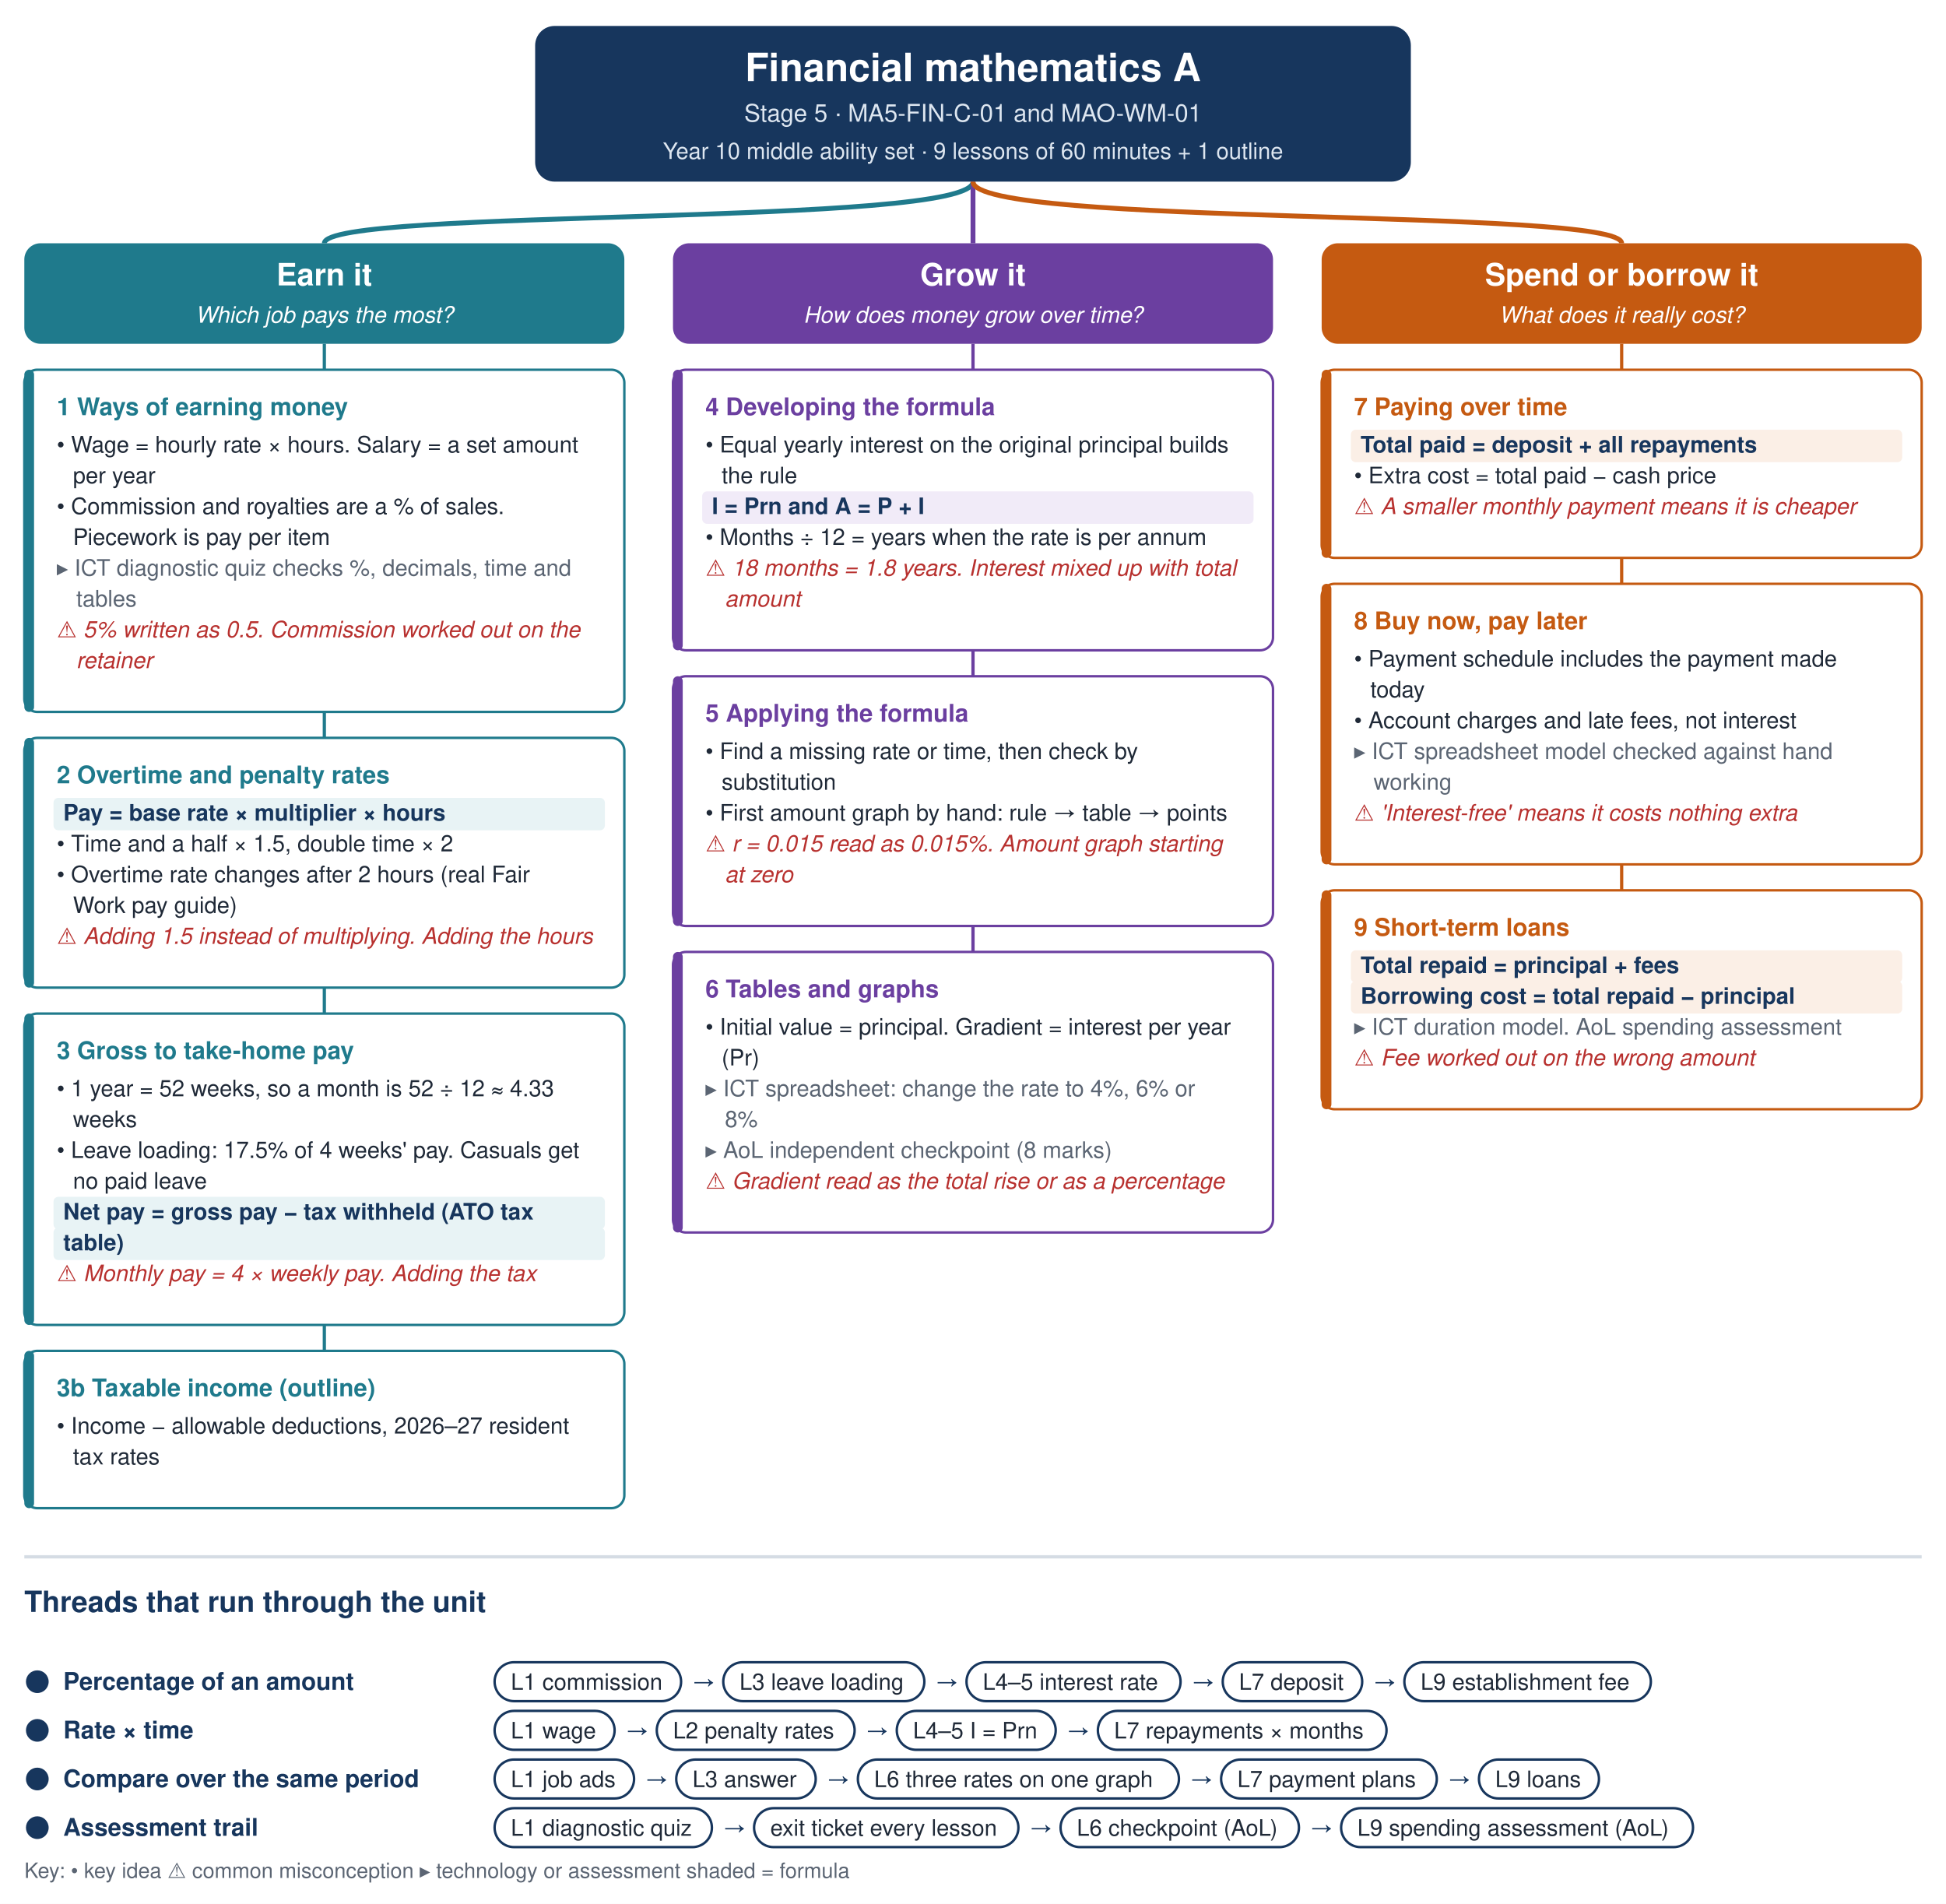
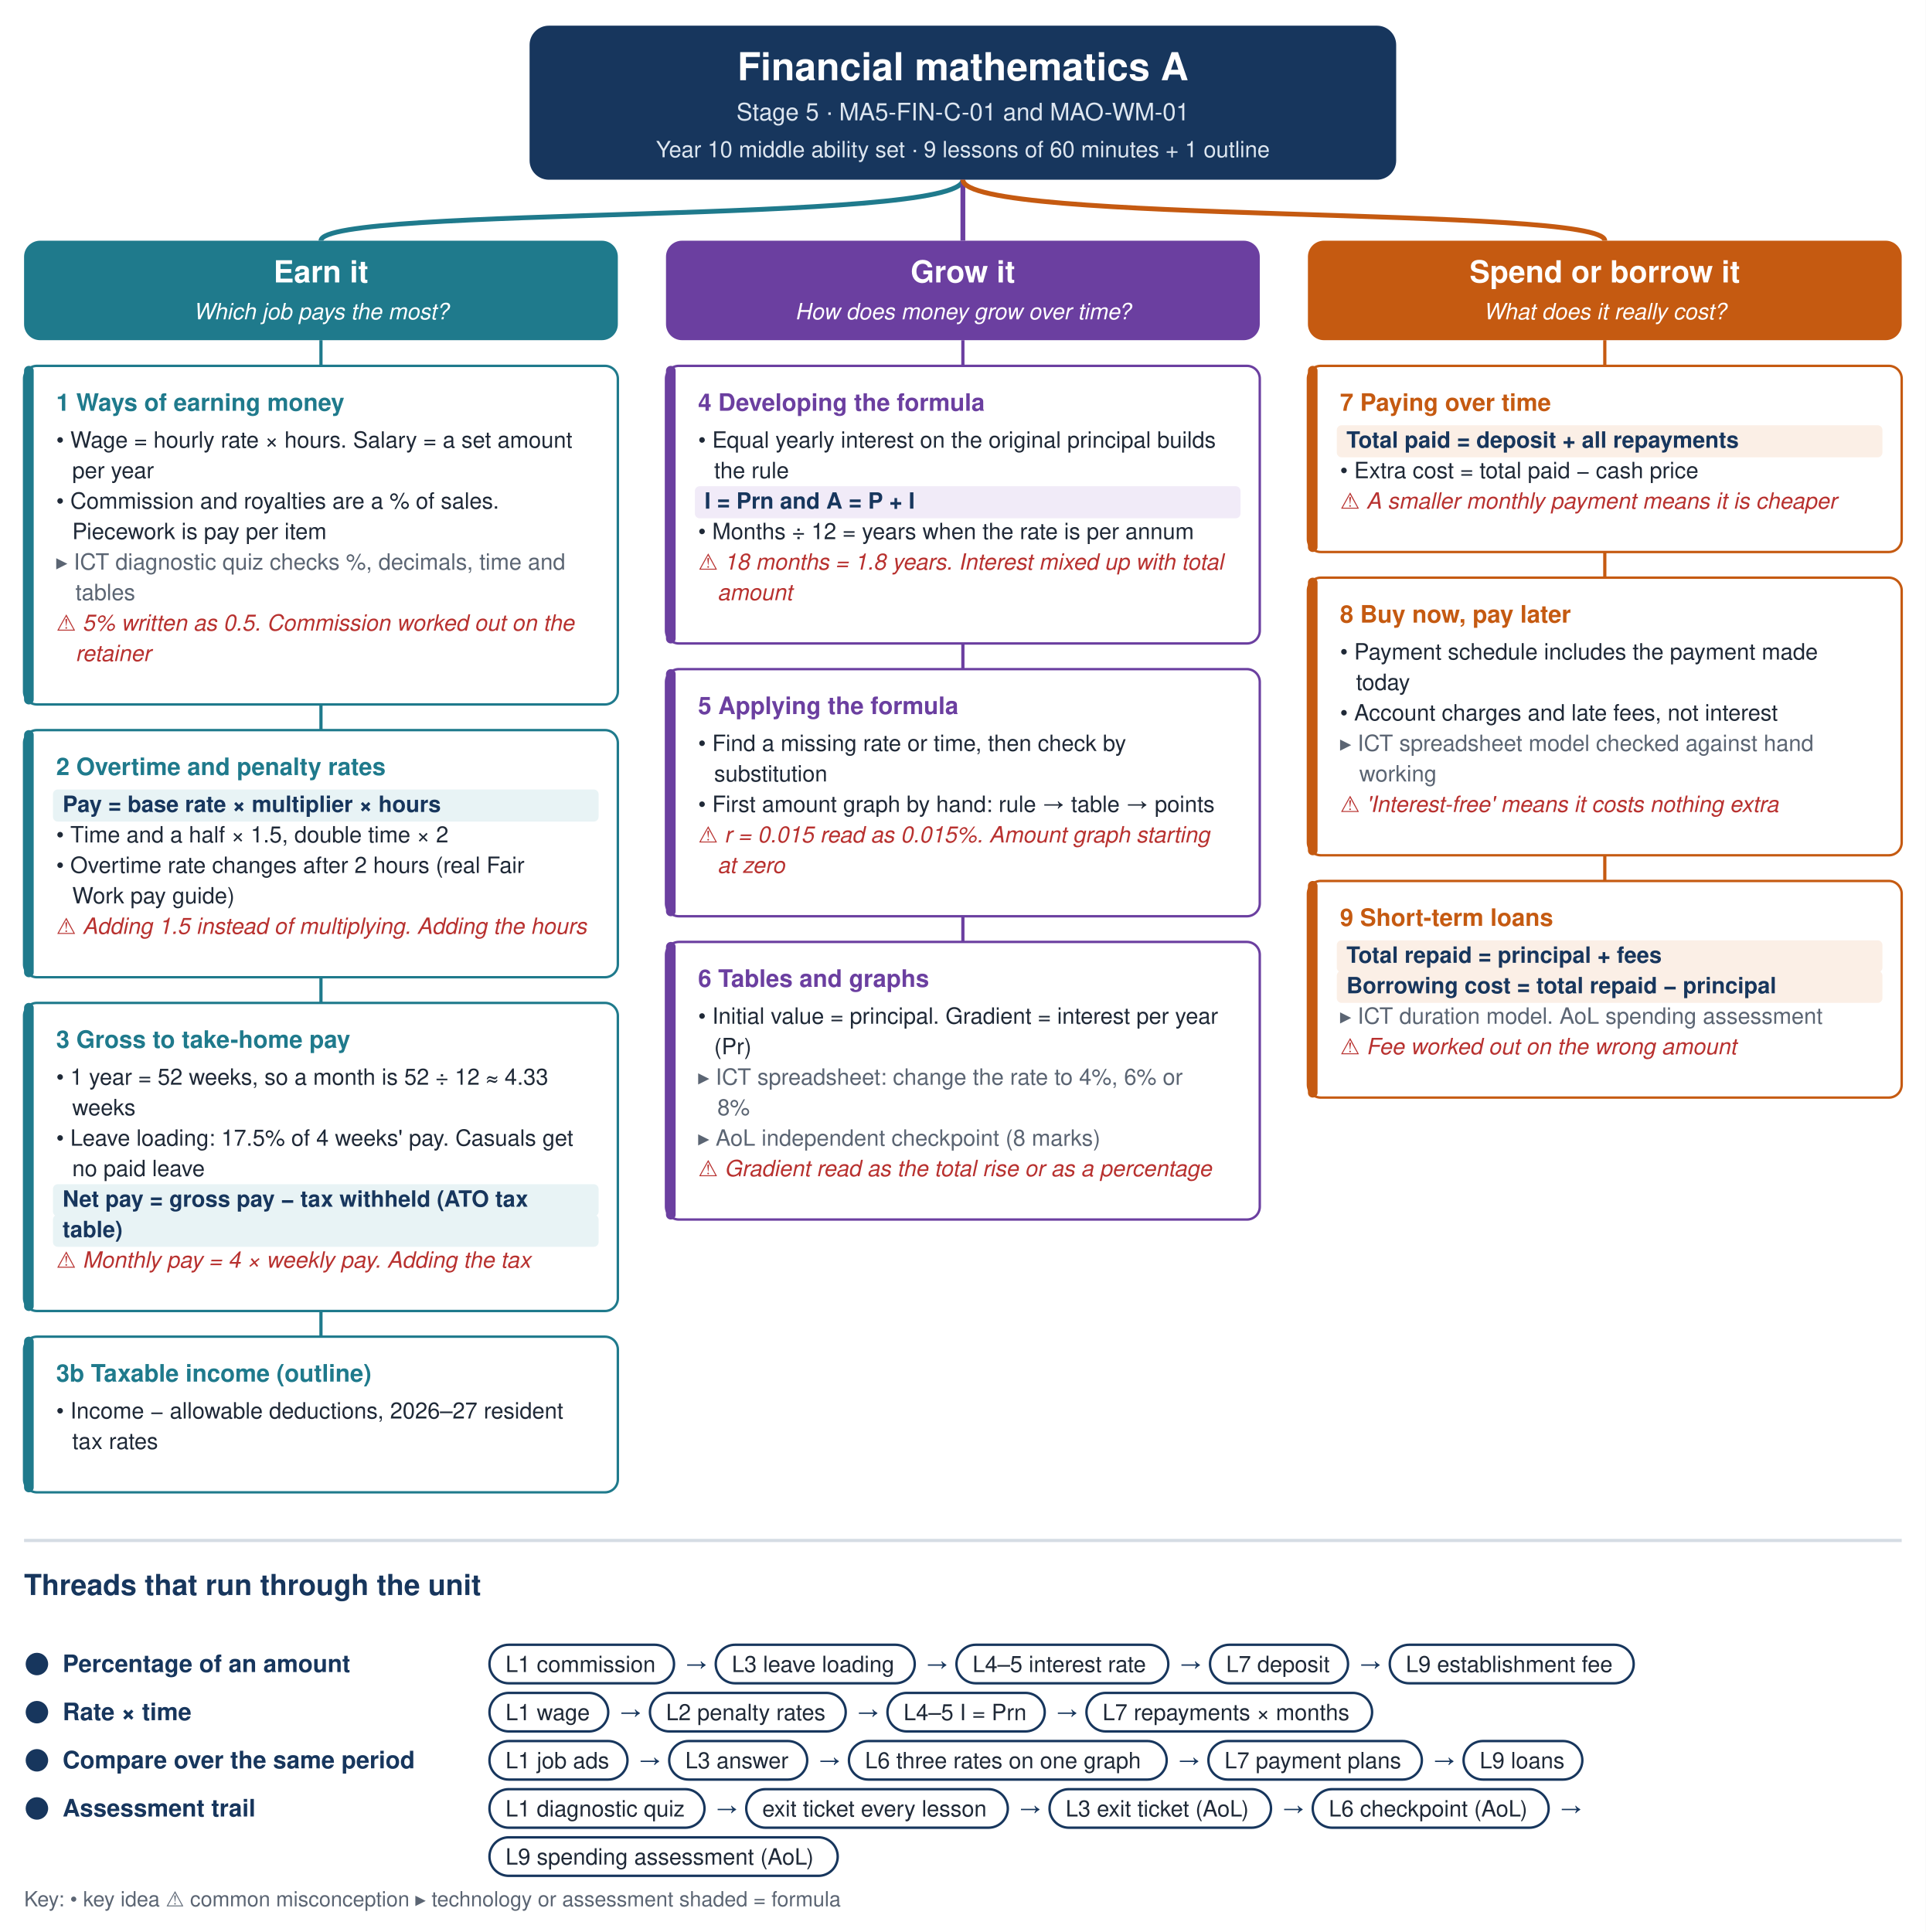
- <svg xmlns="http://www.w3.org/2000/svg" viewBox="0 0 1200 1174" width="1200" height="1174" role="img" aria-label="Mind map of the unit">
-   <rect width="1200" height="1174" fill="#fff" />
+ <svg xmlns="http://www.w3.org/2000/svg" viewBox="0 0 1200 1204" width="1200" height="1204" role="img" aria-label="Mind map of the unit">
+   <rect width="1200" height="1204" fill="#fff" />
  <rect x="330.0" y="16" width="540" height="96" rx="12" fill="#17365D" />
  <text x="600" y="50" font-family="Helvetica, Arial, sans-serif" font-size="24" fill="#fff" font-weight="bold" font-style="normal" text-anchor="middle">Financial mathematics A</text>
  <text x="600" y="75" font-family="Helvetica, Arial, sans-serif" font-size="15" fill="#DDE6F0" font-weight="normal" font-style="normal" text-anchor="middle">Stage 5 · MA5-FIN-C-01 and MAO-WM-01</text>
  <text x="600" y="98" font-family="Helvetica, Arial, sans-serif" font-size="14" fill="#DDE6F0" font-weight="normal" font-style="normal" text-anchor="middle">Year 10 middle ability set · 9 lessons of 60 minutes + 1 outline</text>
  <path d="M600.0 112 C600.0 140 200.0 128 200.0 150" fill="none" stroke="#1F7A8C" stroke-width="3" />
  <rect x="15" y="150" width="370" height="62" rx="10" fill="#1F7A8C" />
  <text x="200" y="176" font-family="Helvetica, Arial, sans-serif" font-size="19" fill="#fff" font-weight="bold" font-style="normal" text-anchor="middle">Earn it</text>
  <text x="200" y="199" font-family="Helvetica, Arial, sans-serif" font-size="14" fill="#fff" font-weight="normal" font-style="italic" text-anchor="middle">Which job pays the most?</text>
  <line x1="200.0" y1="212" x2="200.0" y2="228" stroke="#1F7A8C" stroke-width="2" />
  <rect x="15" y="228" width="370" height="211" rx="8" fill="#fff" stroke="#1F7A8C" stroke-width="1.5" />
  <rect x="15" y="228" width="6" height="211" rx="3" fill="#1F7A8C" />
  <text x="35" y="256" font-family="Helvetica, Arial, sans-serif" font-size="15" fill="#1F7A8C" font-weight="bold" font-style="normal" text-anchor="start">1 Ways of earning money</text>
  <text x="35" y="279" font-family="Helvetica, Arial, sans-serif" font-size="14" fill="#1F2937" font-weight="normal" font-style="normal" text-anchor="start">• Wage = hourly rate × hours. Salary = a set amount</text>
  <text x="45" y="298" font-family="Helvetica, Arial, sans-serif" font-size="14" fill="#1F2937" font-weight="normal" font-style="normal" text-anchor="start">per year</text>
  <text x="35" y="317" font-family="Helvetica, Arial, sans-serif" font-size="14" fill="#1F2937" font-weight="normal" font-style="normal" text-anchor="start">• Commission and royalties are a % of sales.</text>
  <text x="45" y="336" font-family="Helvetica, Arial, sans-serif" font-size="14" fill="#1F2937" font-weight="normal" font-style="normal" text-anchor="start">Piecework is pay per item</text>
  <text x="35" y="355" font-family="Helvetica, Arial, sans-serif" font-size="14" fill="#5B6573" font-weight="normal" font-style="normal" text-anchor="start">▸ ICT diagnostic quiz checks %, decimals, time and</text>
  <text x="47" y="374" font-family="Helvetica, Arial, sans-serif" font-size="14" fill="#5B6573" font-weight="normal" font-style="normal" text-anchor="start">tables</text>
  <text x="35" y="393" font-family="Helvetica, Arial, sans-serif" font-size="14" fill="#B8312F" font-weight="normal" font-style="italic" text-anchor="start">⚠ 5% written as 0.5. Commission worked out on the</text>
  <text x="47" y="412" font-family="Helvetica, Arial, sans-serif" font-size="14" fill="#B8312F" font-weight="normal" font-style="italic" text-anchor="start">retainer</text>
  <line x1="200.0" y1="439" x2="200.0" y2="455" stroke="#1F7A8C" stroke-width="2" />
  <rect x="15" y="455" width="370" height="154" rx="8" fill="#fff" stroke="#1F7A8C" stroke-width="1.5" />
  <rect x="15" y="455" width="6" height="154" rx="3" fill="#1F7A8C" />
  <text x="35" y="483" font-family="Helvetica, Arial, sans-serif" font-size="15" fill="#1F7A8C" font-weight="bold" font-style="normal" text-anchor="start">2 Overtime and penalty rates</text>
  <rect x="33" y="492" width="340" height="20" rx="3" fill="#E8F3F5" />
  <text x="39" y="506" font-family="Helvetica, Arial, sans-serif" font-size="14" fill="#17365D" font-weight="bold" font-style="normal" text-anchor="start">Pay = base rate × multiplier × hours</text>
  <text x="35" y="525" font-family="Helvetica, Arial, sans-serif" font-size="14" fill="#1F2937" font-weight="normal" font-style="normal" text-anchor="start">• Time and a half × 1.5, double time × 2</text>
  <text x="35" y="544" font-family="Helvetica, Arial, sans-serif" font-size="14" fill="#1F2937" font-weight="normal" font-style="normal" text-anchor="start">• Overtime rate changes after 2 hours (real Fair</text>
  <text x="45" y="563" font-family="Helvetica, Arial, sans-serif" font-size="14" fill="#1F2937" font-weight="normal" font-style="normal" text-anchor="start">Work pay guide)</text>
  <text x="35" y="582" font-family="Helvetica, Arial, sans-serif" font-size="14" fill="#B8312F" font-weight="normal" font-style="italic" text-anchor="start">⚠ Adding 1.5 instead of multiplying. Adding the hours</text>
  <line x1="200.0" y1="609" x2="200.0" y2="625" stroke="#1F7A8C" stroke-width="2" />
  <rect x="15" y="625" width="370" height="192" rx="8" fill="#fff" stroke="#1F7A8C" stroke-width="1.5" />
  <rect x="15" y="625" width="6" height="192" rx="3" fill="#1F7A8C" />
  <text x="35" y="653" font-family="Helvetica, Arial, sans-serif" font-size="15" fill="#1F7A8C" font-weight="bold" font-style="normal" text-anchor="start">3 Gross to take-home pay</text>
  <text x="35" y="676" font-family="Helvetica, Arial, sans-serif" font-size="14" fill="#1F2937" font-weight="normal" font-style="normal" text-anchor="start">• 1 year = 52 weeks, so a month is 52 ÷ 12 ≈ 4.33</text>
  <text x="45" y="695" font-family="Helvetica, Arial, sans-serif" font-size="14" fill="#1F2937" font-weight="normal" font-style="normal" text-anchor="start">weeks</text>
  <text x="35" y="714" font-family="Helvetica, Arial, sans-serif" font-size="14" fill="#1F2937" font-weight="normal" font-style="normal" text-anchor="start">• Leave loading: 17.5% of 4 weeks' pay. Casuals get</text>
  <text x="45" y="733" font-family="Helvetica, Arial, sans-serif" font-size="14" fill="#1F2937" font-weight="normal" font-style="normal" text-anchor="start">no paid leave</text>
  <rect x="33" y="738" width="340" height="20" rx="3" fill="#E8F3F5" />
  <text x="39" y="752" font-family="Helvetica, Arial, sans-serif" font-size="14" fill="#17365D" font-weight="bold" font-style="normal" text-anchor="start">Net pay = gross pay − tax withheld (ATO tax</text>
  <rect x="33" y="757" width="340" height="20" rx="3" fill="#E8F3F5" />
  <text x="39" y="771" font-family="Helvetica, Arial, sans-serif" font-size="14" fill="#17365D" font-weight="bold" font-style="normal" text-anchor="start">table)</text>
  <text x="35" y="790" font-family="Helvetica, Arial, sans-serif" font-size="14" fill="#B8312F" font-weight="normal" font-style="italic" text-anchor="start">⚠ Monthly pay = 4 × weekly pay. Adding the tax</text>
  <line x1="200.0" y1="817" x2="200.0" y2="833" stroke="#1F7A8C" stroke-width="2" />
  <rect x="15" y="833" width="370" height="97" rx="8" fill="#fff" stroke="#1F7A8C" stroke-width="1.5" />
  <rect x="15" y="833" width="6" height="97" rx="3" fill="#1F7A8C" />
  <text x="35" y="861" font-family="Helvetica, Arial, sans-serif" font-size="15" fill="#1F7A8C" font-weight="bold" font-style="normal" text-anchor="start">3b Taxable income (outline)</text>
  <text x="35" y="884" font-family="Helvetica, Arial, sans-serif" font-size="14" fill="#1F2937" font-weight="normal" font-style="normal" text-anchor="start">• Income − allowable deductions, 2026–27 resident</text>
  <text x="45" y="903" font-family="Helvetica, Arial, sans-serif" font-size="14" fill="#1F2937" font-weight="normal" font-style="normal" text-anchor="start">tax rates</text>
  <path d="M600.0 112 C600.0 140 600.0 128 600.0 150" fill="none" stroke="#6B3FA0" stroke-width="3" />
  <rect x="415" y="150" width="370" height="62" rx="10" fill="#6B3FA0" />
  <text x="600" y="176" font-family="Helvetica, Arial, sans-serif" font-size="19" fill="#fff" font-weight="bold" font-style="normal" text-anchor="middle">Grow it</text>
  <text x="600" y="199" font-family="Helvetica, Arial, sans-serif" font-size="14" fill="#fff" font-weight="normal" font-style="italic" text-anchor="middle">How does money grow over time?</text>
  <line x1="600.0" y1="212" x2="600.0" y2="228" stroke="#6B3FA0" stroke-width="2" />
  <rect x="415" y="228" width="370" height="173" rx="8" fill="#fff" stroke="#6B3FA0" stroke-width="1.5" />
  <rect x="415" y="228" width="6" height="173" rx="3" fill="#6B3FA0" />
  <text x="435" y="256" font-family="Helvetica, Arial, sans-serif" font-size="15" fill="#6B3FA0" font-weight="bold" font-style="normal" text-anchor="start">4 Developing the formula</text>
  <text x="435" y="279" font-family="Helvetica, Arial, sans-serif" font-size="14" fill="#1F2937" font-weight="normal" font-style="normal" text-anchor="start">• Equal yearly interest on the original principal builds</text>
  <text x="445" y="298" font-family="Helvetica, Arial, sans-serif" font-size="14" fill="#1F2937" font-weight="normal" font-style="normal" text-anchor="start">the rule</text>
  <rect x="433" y="303" width="340" height="20" rx="3" fill="#F1EBF8" />
  <text x="439" y="317" font-family="Helvetica, Arial, sans-serif" font-size="14" fill="#17365D" font-weight="bold" font-style="normal" text-anchor="start">I = Prn and A = P + I</text>
  <text x="435" y="336" font-family="Helvetica, Arial, sans-serif" font-size="14" fill="#1F2937" font-weight="normal" font-style="normal" text-anchor="start">• Months ÷ 12 = years when the rate is per annum</text>
  <text x="435" y="355" font-family="Helvetica, Arial, sans-serif" font-size="14" fill="#B8312F" font-weight="normal" font-style="italic" text-anchor="start">⚠ 18 months = 1.8 years. Interest mixed up with total</text>
  <text x="447" y="374" font-family="Helvetica, Arial, sans-serif" font-size="14" fill="#B8312F" font-weight="normal" font-style="italic" text-anchor="start">amount</text>
  <line x1="600.0" y1="401" x2="600.0" y2="417" stroke="#6B3FA0" stroke-width="2" />
  <rect x="415" y="417" width="370" height="154" rx="8" fill="#fff" stroke="#6B3FA0" stroke-width="1.5" />
  <rect x="415" y="417" width="6" height="154" rx="3" fill="#6B3FA0" />
  <text x="435" y="445" font-family="Helvetica, Arial, sans-serif" font-size="15" fill="#6B3FA0" font-weight="bold" font-style="normal" text-anchor="start">5 Applying the formula</text>
  <text x="435" y="468" font-family="Helvetica, Arial, sans-serif" font-size="14" fill="#1F2937" font-weight="normal" font-style="normal" text-anchor="start">• Find a missing rate or time, then check by</text>
  <text x="445" y="487" font-family="Helvetica, Arial, sans-serif" font-size="14" fill="#1F2937" font-weight="normal" font-style="normal" text-anchor="start">substitution</text>
  <text x="435" y="506" font-family="Helvetica, Arial, sans-serif" font-size="14" fill="#1F2937" font-weight="normal" font-style="normal" text-anchor="start">• First amount graph by hand: rule → table → points</text>
  <text x="435" y="525" font-family="Helvetica, Arial, sans-serif" font-size="14" fill="#B8312F" font-weight="normal" font-style="italic" text-anchor="start">⚠ r = 0.015 read as 0.015%. Amount graph starting</text>
  <text x="447" y="544" font-family="Helvetica, Arial, sans-serif" font-size="14" fill="#B8312F" font-weight="normal" font-style="italic" text-anchor="start">at zero</text>
  <line x1="600.0" y1="571" x2="600.0" y2="587" stroke="#6B3FA0" stroke-width="2" />
  <rect x="415" y="587" width="370" height="173" rx="8" fill="#fff" stroke="#6B3FA0" stroke-width="1.5" />
  <rect x="415" y="587" width="6" height="173" rx="3" fill="#6B3FA0" />
  <text x="435" y="615" font-family="Helvetica, Arial, sans-serif" font-size="15" fill="#6B3FA0" font-weight="bold" font-style="normal" text-anchor="start">6 Tables and graphs</text>
  <text x="435" y="638" font-family="Helvetica, Arial, sans-serif" font-size="14" fill="#1F2937" font-weight="normal" font-style="normal" text-anchor="start">• Initial value = principal. Gradient = interest per year</text>
  <text x="445" y="657" font-family="Helvetica, Arial, sans-serif" font-size="14" fill="#1F2937" font-weight="normal" font-style="normal" text-anchor="start">(Pr)</text>
  <text x="435" y="676" font-family="Helvetica, Arial, sans-serif" font-size="14" fill="#5B6573" font-weight="normal" font-style="normal" text-anchor="start">▸ ICT spreadsheet: change the rate to 4%, 6% or</text>
  <text x="447" y="695" font-family="Helvetica, Arial, sans-serif" font-size="14" fill="#5B6573" font-weight="normal" font-style="normal" text-anchor="start">8%</text>
  <text x="435" y="714" font-family="Helvetica, Arial, sans-serif" font-size="14" fill="#5B6573" font-weight="normal" font-style="normal" text-anchor="start">▸ AoL independent checkpoint (8 marks)</text>
  <text x="435" y="733" font-family="Helvetica, Arial, sans-serif" font-size="14" fill="#B8312F" font-weight="normal" font-style="italic" text-anchor="start">⚠ Gradient read as the total rise or as a percentage</text>
  <path d="M600.0 112 C600.0 140 1000.0 128 1000.0 150" fill="none" stroke="#C55A11" stroke-width="3" />
  <rect x="815" y="150" width="370" height="62" rx="10" fill="#C55A11" />
  <text x="1000" y="176" font-family="Helvetica, Arial, sans-serif" font-size="19" fill="#fff" font-weight="bold" font-style="normal" text-anchor="middle">Spend or borrow it</text>
  <text x="1000" y="199" font-family="Helvetica, Arial, sans-serif" font-size="14" fill="#fff" font-weight="normal" font-style="italic" text-anchor="middle">What does it really cost?</text>
  <line x1="1000.0" y1="212" x2="1000.0" y2="228" stroke="#C55A11" stroke-width="2" />
  <rect x="815" y="228" width="370" height="116" rx="8" fill="#fff" stroke="#C55A11" stroke-width="1.5" />
  <rect x="815" y="228" width="6" height="116" rx="3" fill="#C55A11" />
  <text x="835" y="256" font-family="Helvetica, Arial, sans-serif" font-size="15" fill="#C55A11" font-weight="bold" font-style="normal" text-anchor="start">7 Paying over time</text>
  <rect x="833" y="265" width="340" height="20" rx="3" fill="#FBEFE6" />
  <text x="839" y="279" font-family="Helvetica, Arial, sans-serif" font-size="14" fill="#17365D" font-weight="bold" font-style="normal" text-anchor="start">Total paid = deposit + all repayments</text>
  <text x="835" y="298" font-family="Helvetica, Arial, sans-serif" font-size="14" fill="#1F2937" font-weight="normal" font-style="normal" text-anchor="start">• Extra cost = total paid − cash price</text>
  <text x="835" y="317" font-family="Helvetica, Arial, sans-serif" font-size="14" fill="#B8312F" font-weight="normal" font-style="italic" text-anchor="start">⚠ A smaller monthly payment means it is cheaper</text>
  <line x1="1000.0" y1="344" x2="1000.0" y2="360" stroke="#C55A11" stroke-width="2" />
  <rect x="815" y="360" width="370" height="173" rx="8" fill="#fff" stroke="#C55A11" stroke-width="1.5" />
  <rect x="815" y="360" width="6" height="173" rx="3" fill="#C55A11" />
  <text x="835" y="388" font-family="Helvetica, Arial, sans-serif" font-size="15" fill="#C55A11" font-weight="bold" font-style="normal" text-anchor="start">8 Buy now, pay later</text>
  <text x="835" y="411" font-family="Helvetica, Arial, sans-serif" font-size="14" fill="#1F2937" font-weight="normal" font-style="normal" text-anchor="start">• Payment schedule includes the payment made</text>
  <text x="845" y="430" font-family="Helvetica, Arial, sans-serif" font-size="14" fill="#1F2937" font-weight="normal" font-style="normal" text-anchor="start">today</text>
  <text x="835" y="449" font-family="Helvetica, Arial, sans-serif" font-size="14" fill="#1F2937" font-weight="normal" font-style="normal" text-anchor="start">• Account charges and late fees, not interest</text>
  <text x="835" y="468" font-family="Helvetica, Arial, sans-serif" font-size="14" fill="#5B6573" font-weight="normal" font-style="normal" text-anchor="start">▸ ICT spreadsheet model checked against hand</text>
  <text x="847" y="487" font-family="Helvetica, Arial, sans-serif" font-size="14" fill="#5B6573" font-weight="normal" font-style="normal" text-anchor="start">working</text>
  <text x="835" y="506" font-family="Helvetica, Arial, sans-serif" font-size="14" fill="#B8312F" font-weight="normal" font-style="italic" text-anchor="start">⚠ 'Interest-free' means it costs nothing extra</text>
  <line x1="1000.0" y1="533" x2="1000.0" y2="549" stroke="#C55A11" stroke-width="2" />
  <rect x="815" y="549" width="370" height="135" rx="8" fill="#fff" stroke="#C55A11" stroke-width="1.5" />
  <rect x="815" y="549" width="6" height="135" rx="3" fill="#C55A11" />
  <text x="835" y="577" font-family="Helvetica, Arial, sans-serif" font-size="15" fill="#C55A11" font-weight="bold" font-style="normal" text-anchor="start">9 Short-term loans</text>
  <rect x="833" y="586" width="340" height="20" rx="3" fill="#FBEFE6" />
  <text x="839" y="600" font-family="Helvetica, Arial, sans-serif" font-size="14" fill="#17365D" font-weight="bold" font-style="normal" text-anchor="start">Total repaid = principal + fees</text>
  <rect x="833" y="605" width="340" height="20" rx="3" fill="#FBEFE6" />
  <text x="839" y="619" font-family="Helvetica, Arial, sans-serif" font-size="14" fill="#17365D" font-weight="bold" font-style="normal" text-anchor="start">Borrowing cost = total repaid − principal</text>
  <text x="835" y="638" font-family="Helvetica, Arial, sans-serif" font-size="14" fill="#5B6573" font-weight="normal" font-style="normal" text-anchor="start">▸ ICT duration model. AoL spending assessment</text>
  <text x="835" y="657" font-family="Helvetica, Arial, sans-serif" font-size="14" fill="#B8312F" font-weight="normal" font-style="italic" text-anchor="start">⚠ Fee worked out on the wrong amount</text>
  <line x1="15" y1="960" x2="1185" y2="960" stroke="#D5DCE4" stroke-width="2" />
  <text x="15" y="994" font-family="Helvetica, Arial, sans-serif" font-size="18" fill="#17365D" font-weight="bold" font-style="normal" text-anchor="start">Threads that run through the unit</text>
  <circle cx="23" cy="1037" r="7" fill="#17365D" />
  <text x="39" y="1042" font-family="Helvetica, Arial, sans-serif" font-size="15" fill="#17365D" font-weight="bold" font-style="normal" text-anchor="start">Percentage of an amount</text>
  <rect x="305" y="1025" width="115" height="24" rx="12" fill="#fff" stroke="#17365D" stroke-width="1.5" />
  <text x="315" y="1042" font-family="Helvetica, Arial, sans-serif" font-size="14" fill="#1F2937" font-weight="normal" font-style="normal" text-anchor="start">L1 commission</text>
  <text x="427" y="1042" font-family="Helvetica, Arial, sans-serif" font-size="14" fill="#17365D" font-weight="bold" font-style="normal" text-anchor="start">→</text>
  <rect x="446" y="1025" width="124" height="24" rx="12" fill="#fff" stroke="#17365D" stroke-width="1.5" />
  <text x="456" y="1042" font-family="Helvetica, Arial, sans-serif" font-size="14" fill="#1F2937" font-weight="normal" font-style="normal" text-anchor="start">L3 leave loading</text>
  <text x="577" y="1042" font-family="Helvetica, Arial, sans-serif" font-size="14" fill="#17365D" font-weight="bold" font-style="normal" text-anchor="start">→</text>
  <rect x="596" y="1025" width="132" height="24" rx="12" fill="#fff" stroke="#17365D" stroke-width="1.5" />
  <text x="606" y="1042" font-family="Helvetica, Arial, sans-serif" font-size="14" fill="#1F2937" font-weight="normal" font-style="normal" text-anchor="start">L4–5 interest rate</text>
  <text x="735" y="1042" font-family="Helvetica, Arial, sans-serif" font-size="14" fill="#17365D" font-weight="bold" font-style="normal" text-anchor="start">→</text>
  <rect x="754" y="1025" width="86" height="24" rx="12" fill="#fff" stroke="#17365D" stroke-width="1.5" />
  <text x="764" y="1042" font-family="Helvetica, Arial, sans-serif" font-size="14" fill="#1F2937" font-weight="normal" font-style="normal" text-anchor="start">L7 deposit</text>
  <text x="847" y="1042" font-family="Helvetica, Arial, sans-serif" font-size="14" fill="#17365D" font-weight="bold" font-style="normal" text-anchor="start">→</text>
  <rect x="866" y="1025" width="152" height="24" rx="12" fill="#fff" stroke="#17365D" stroke-width="1.5" />
  <text x="876" y="1042" font-family="Helvetica, Arial, sans-serif" font-size="14" fill="#1F2937" font-weight="normal" font-style="normal" text-anchor="start">L9 establishment fee</text>
  <circle cx="23" cy="1067" r="7" fill="#17365D" />
  <text x="39" y="1072" font-family="Helvetica, Arial, sans-serif" font-size="15" fill="#17365D" font-weight="bold" font-style="normal" text-anchor="start">Rate × time</text>
  <rect x="305" y="1055" width="74" height="24" rx="12" fill="#fff" stroke="#17365D" stroke-width="1.5" />
  <text x="315" y="1072" font-family="Helvetica, Arial, sans-serif" font-size="14" fill="#1F2937" font-weight="normal" font-style="normal" text-anchor="start">L1 wage</text>
  <text x="386" y="1072" font-family="Helvetica, Arial, sans-serif" font-size="14" fill="#17365D" font-weight="bold" font-style="normal" text-anchor="start">→</text>
  <rect x="405" y="1055" width="122" height="24" rx="12" fill="#fff" stroke="#17365D" stroke-width="1.5" />
  <text x="415" y="1072" font-family="Helvetica, Arial, sans-serif" font-size="14" fill="#1F2937" font-weight="normal" font-style="normal" text-anchor="start">L2 penalty rates</text>
  <text x="534" y="1072" font-family="Helvetica, Arial, sans-serif" font-size="14" fill="#17365D" font-weight="bold" font-style="normal" text-anchor="start">→</text>
  <rect x="553" y="1055" width="98" height="24" rx="12" fill="#fff" stroke="#17365D" stroke-width="1.5" />
  <text x="563" y="1072" font-family="Helvetica, Arial, sans-serif" font-size="14" fill="#1F2937" font-weight="normal" font-style="normal" text-anchor="start">L4–5 I = Prn</text>
  <text x="658" y="1072" font-family="Helvetica, Arial, sans-serif" font-size="14" fill="#17365D" font-weight="bold" font-style="normal" text-anchor="start">→</text>
  <rect x="677" y="1055" width="178" height="24" rx="12" fill="#fff" stroke="#17365D" stroke-width="1.5" />
  <text x="687" y="1072" font-family="Helvetica, Arial, sans-serif" font-size="14" fill="#1F2937" font-weight="normal" font-style="normal" text-anchor="start">L7 repayments × months</text>
  <circle cx="23" cy="1097" r="7" fill="#17365D" />
  <text x="39" y="1102" font-family="Helvetica, Arial, sans-serif" font-size="15" fill="#17365D" font-weight="bold" font-style="normal" text-anchor="start">Compare over the same period</text>
  <rect x="305" y="1085" width="86" height="24" rx="12" fill="#fff" stroke="#17365D" stroke-width="1.5" />
  <text x="315" y="1102" font-family="Helvetica, Arial, sans-serif" font-size="14" fill="#1F2937" font-weight="normal" font-style="normal" text-anchor="start">L1 job ads</text>
  <text x="398" y="1102" font-family="Helvetica, Arial, sans-serif" font-size="14" fill="#17365D" font-weight="bold" font-style="normal" text-anchor="start">→</text>
  <rect x="417" y="1085" width="86" height="24" rx="12" fill="#fff" stroke="#17365D" stroke-width="1.5" />
  <text x="427" y="1102" font-family="Helvetica, Arial, sans-serif" font-size="14" fill="#1F2937" font-weight="normal" font-style="normal" text-anchor="start">L3 answer</text>
  <text x="510" y="1102" font-family="Helvetica, Arial, sans-serif" font-size="14" fill="#17365D" font-weight="bold" font-style="normal" text-anchor="start">→</text>
  <rect x="529" y="1085" width="198" height="24" rx="12" fill="#fff" stroke="#17365D" stroke-width="1.5" />
  <text x="539" y="1102" font-family="Helvetica, Arial, sans-serif" font-size="14" fill="#1F2937" font-weight="normal" font-style="normal" text-anchor="start">L6 three rates on one graph</text>
  <text x="734" y="1102" font-family="Helvetica, Arial, sans-serif" font-size="14" fill="#17365D" font-weight="bold" font-style="normal" text-anchor="start">→</text>
  <rect x="753" y="1085" width="133" height="24" rx="12" fill="#fff" stroke="#17365D" stroke-width="1.5" />
  <text x="763" y="1102" font-family="Helvetica, Arial, sans-serif" font-size="14" fill="#1F2937" font-weight="normal" font-style="normal" text-anchor="start">L7 payment plans</text>
  <text x="893" y="1102" font-family="Helvetica, Arial, sans-serif" font-size="14" fill="#17365D" font-weight="bold" font-style="normal" text-anchor="start">→</text>
  <rect x="912" y="1085" width="74" height="24" rx="12" fill="#fff" stroke="#17365D" stroke-width="1.5" />
  <text x="922" y="1102" font-family="Helvetica, Arial, sans-serif" font-size="14" fill="#1F2937" font-weight="normal" font-style="normal" text-anchor="start">L9 loans</text>
  <circle cx="23" cy="1127" r="7" fill="#17365D" />
  <text x="39" y="1132" font-family="Helvetica, Arial, sans-serif" font-size="15" fill="#17365D" font-weight="bold" font-style="normal" text-anchor="start">Assessment trail</text>
  <rect x="305" y="1115" width="134" height="24" rx="12" fill="#fff" stroke="#17365D" stroke-width="1.5" />
  <text x="315" y="1132" font-family="Helvetica, Arial, sans-serif" font-size="14" fill="#1F2937" font-weight="normal" font-style="normal" text-anchor="start">L1 diagnostic quiz</text>
  <text x="446" y="1132" font-family="Helvetica, Arial, sans-serif" font-size="14" fill="#17365D" font-weight="bold" font-style="normal" text-anchor="start">→</text>
  <rect x="465" y="1115" width="163" height="24" rx="12" fill="#fff" stroke="#17365D" stroke-width="1.5" />
  <text x="475" y="1132" font-family="Helvetica, Arial, sans-serif" font-size="14" fill="#1F2937" font-weight="normal" font-style="normal" text-anchor="start">exit ticket every lesson</text>
  <text x="635" y="1132" font-family="Helvetica, Arial, sans-serif" font-size="14" fill="#17365D" font-weight="bold" font-style="normal" text-anchor="start">→</text>
-   <rect x="654" y="1115" width="147" height="24" rx="12" fill="#fff" stroke="#17365D" stroke-width="1.5" />
-   <text x="664" y="1132" font-family="Helvetica, Arial, sans-serif" font-size="14" fill="#1F2937" font-weight="normal" font-style="normal" text-anchor="start">L6 checkpoint (AoL)</text>
-   <text x="808" y="1132" font-family="Helvetica, Arial, sans-serif" font-size="14" fill="#17365D" font-weight="bold" font-style="normal" text-anchor="start">→</text>
-   <rect x="827" y="1115" width="217" height="24" rx="12" fill="#fff" stroke="#17365D" stroke-width="1.5" />
-   <text x="837" y="1132" font-family="Helvetica, Arial, sans-serif" font-size="14" fill="#1F2937" font-weight="normal" font-style="normal" text-anchor="start">L9 spending assessment (AoL)</text>
-   <text x="15" y="1158" font-family="Helvetica, Arial, sans-serif" font-size="13" fill="#5B6573" font-weight="normal" font-style="normal" text-anchor="start">Key:  • key idea   ⚠ common misconception   ▸ technology or assessment   shaded = formula</text>
+   <rect x="654" y="1115" width="138" height="24" rx="12" fill="#fff" stroke="#17365D" stroke-width="1.5" />
+   <text x="664" y="1132" font-family="Helvetica, Arial, sans-serif" font-size="14" fill="#1F2937" font-weight="normal" font-style="normal" text-anchor="start">L3 exit ticket (AoL)</text>
+   <text x="799" y="1132" font-family="Helvetica, Arial, sans-serif" font-size="14" fill="#17365D" font-weight="bold" font-style="normal" text-anchor="start">→</text>
+   <rect x="818" y="1115" width="147" height="24" rx="12" fill="#fff" stroke="#17365D" stroke-width="1.5" />
+   <text x="828" y="1132" font-family="Helvetica, Arial, sans-serif" font-size="14" fill="#1F2937" font-weight="normal" font-style="normal" text-anchor="start">L6 checkpoint (AoL)</text>
+   <text x="972" y="1132" font-family="Helvetica, Arial, sans-serif" font-size="14" fill="#17365D" font-weight="bold" font-style="normal" text-anchor="start">→</text>
+   <rect x="305" y="1145" width="217" height="24" rx="12" fill="#fff" stroke="#17365D" stroke-width="1.5" />
+   <text x="315" y="1162" font-family="Helvetica, Arial, sans-serif" font-size="14" fill="#1F2937" font-weight="normal" font-style="normal" text-anchor="start">L9 spending assessment (AoL)</text>
+   <text x="15" y="1188" font-family="Helvetica, Arial, sans-serif" font-size="13" fill="#5B6573" font-weight="normal" font-style="normal" text-anchor="start">Key:  • key idea   ⚠ common misconception   ▸ technology or assessment   shaded = formula</text>
</svg>
